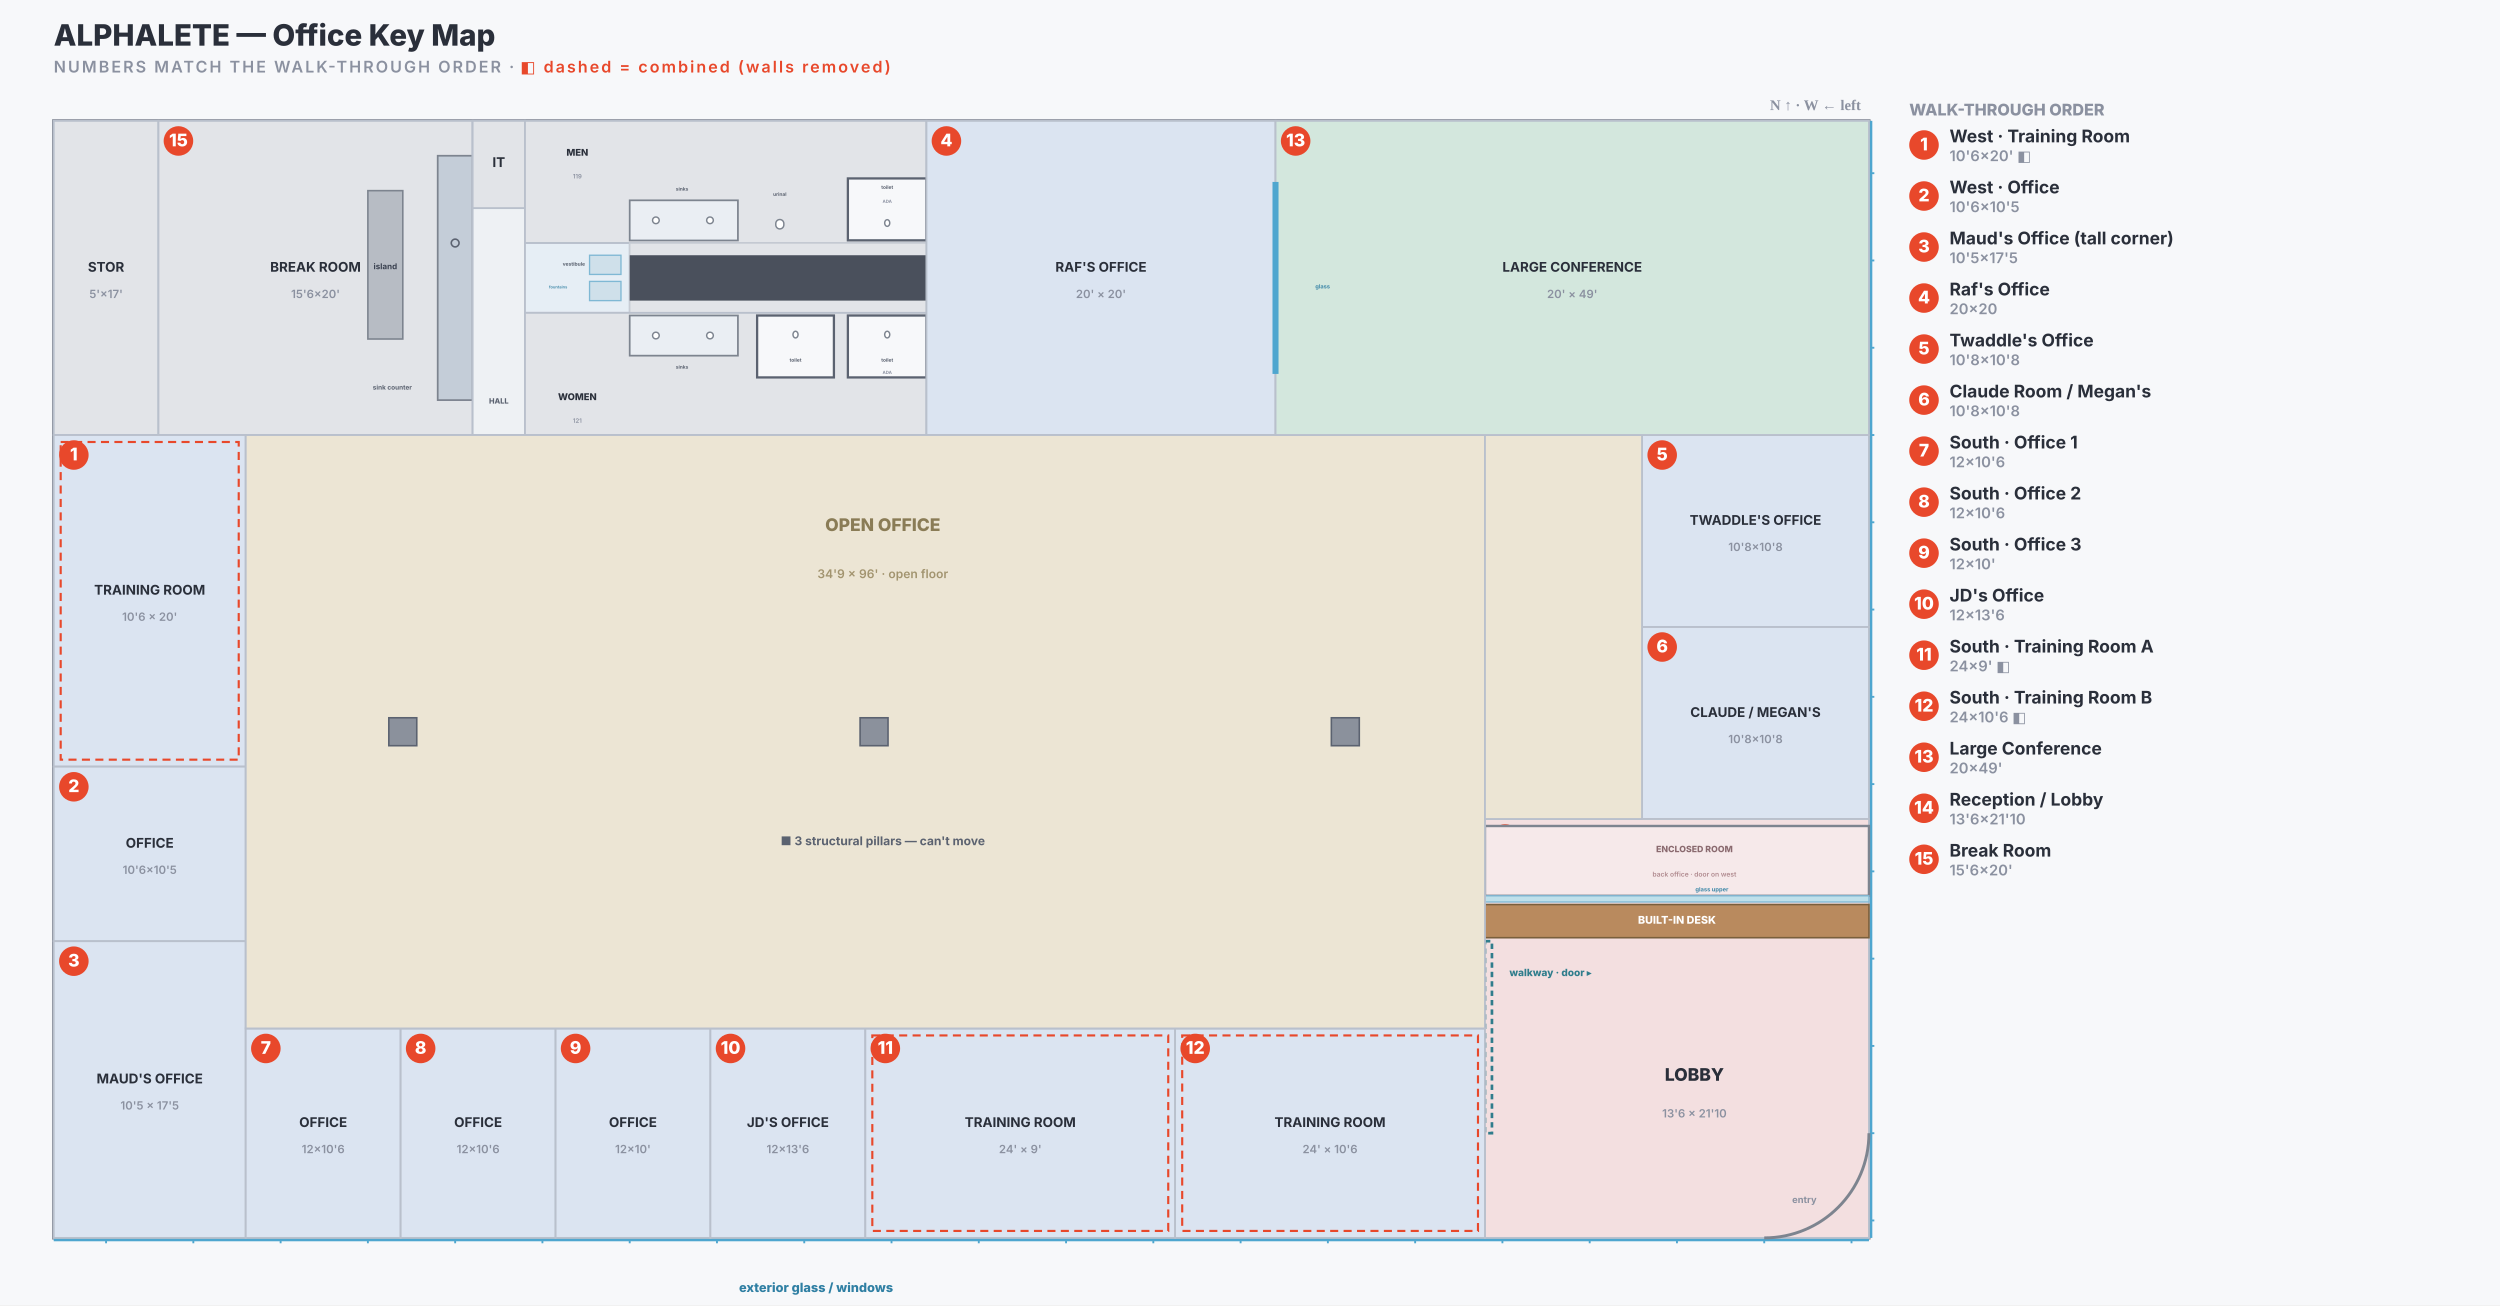
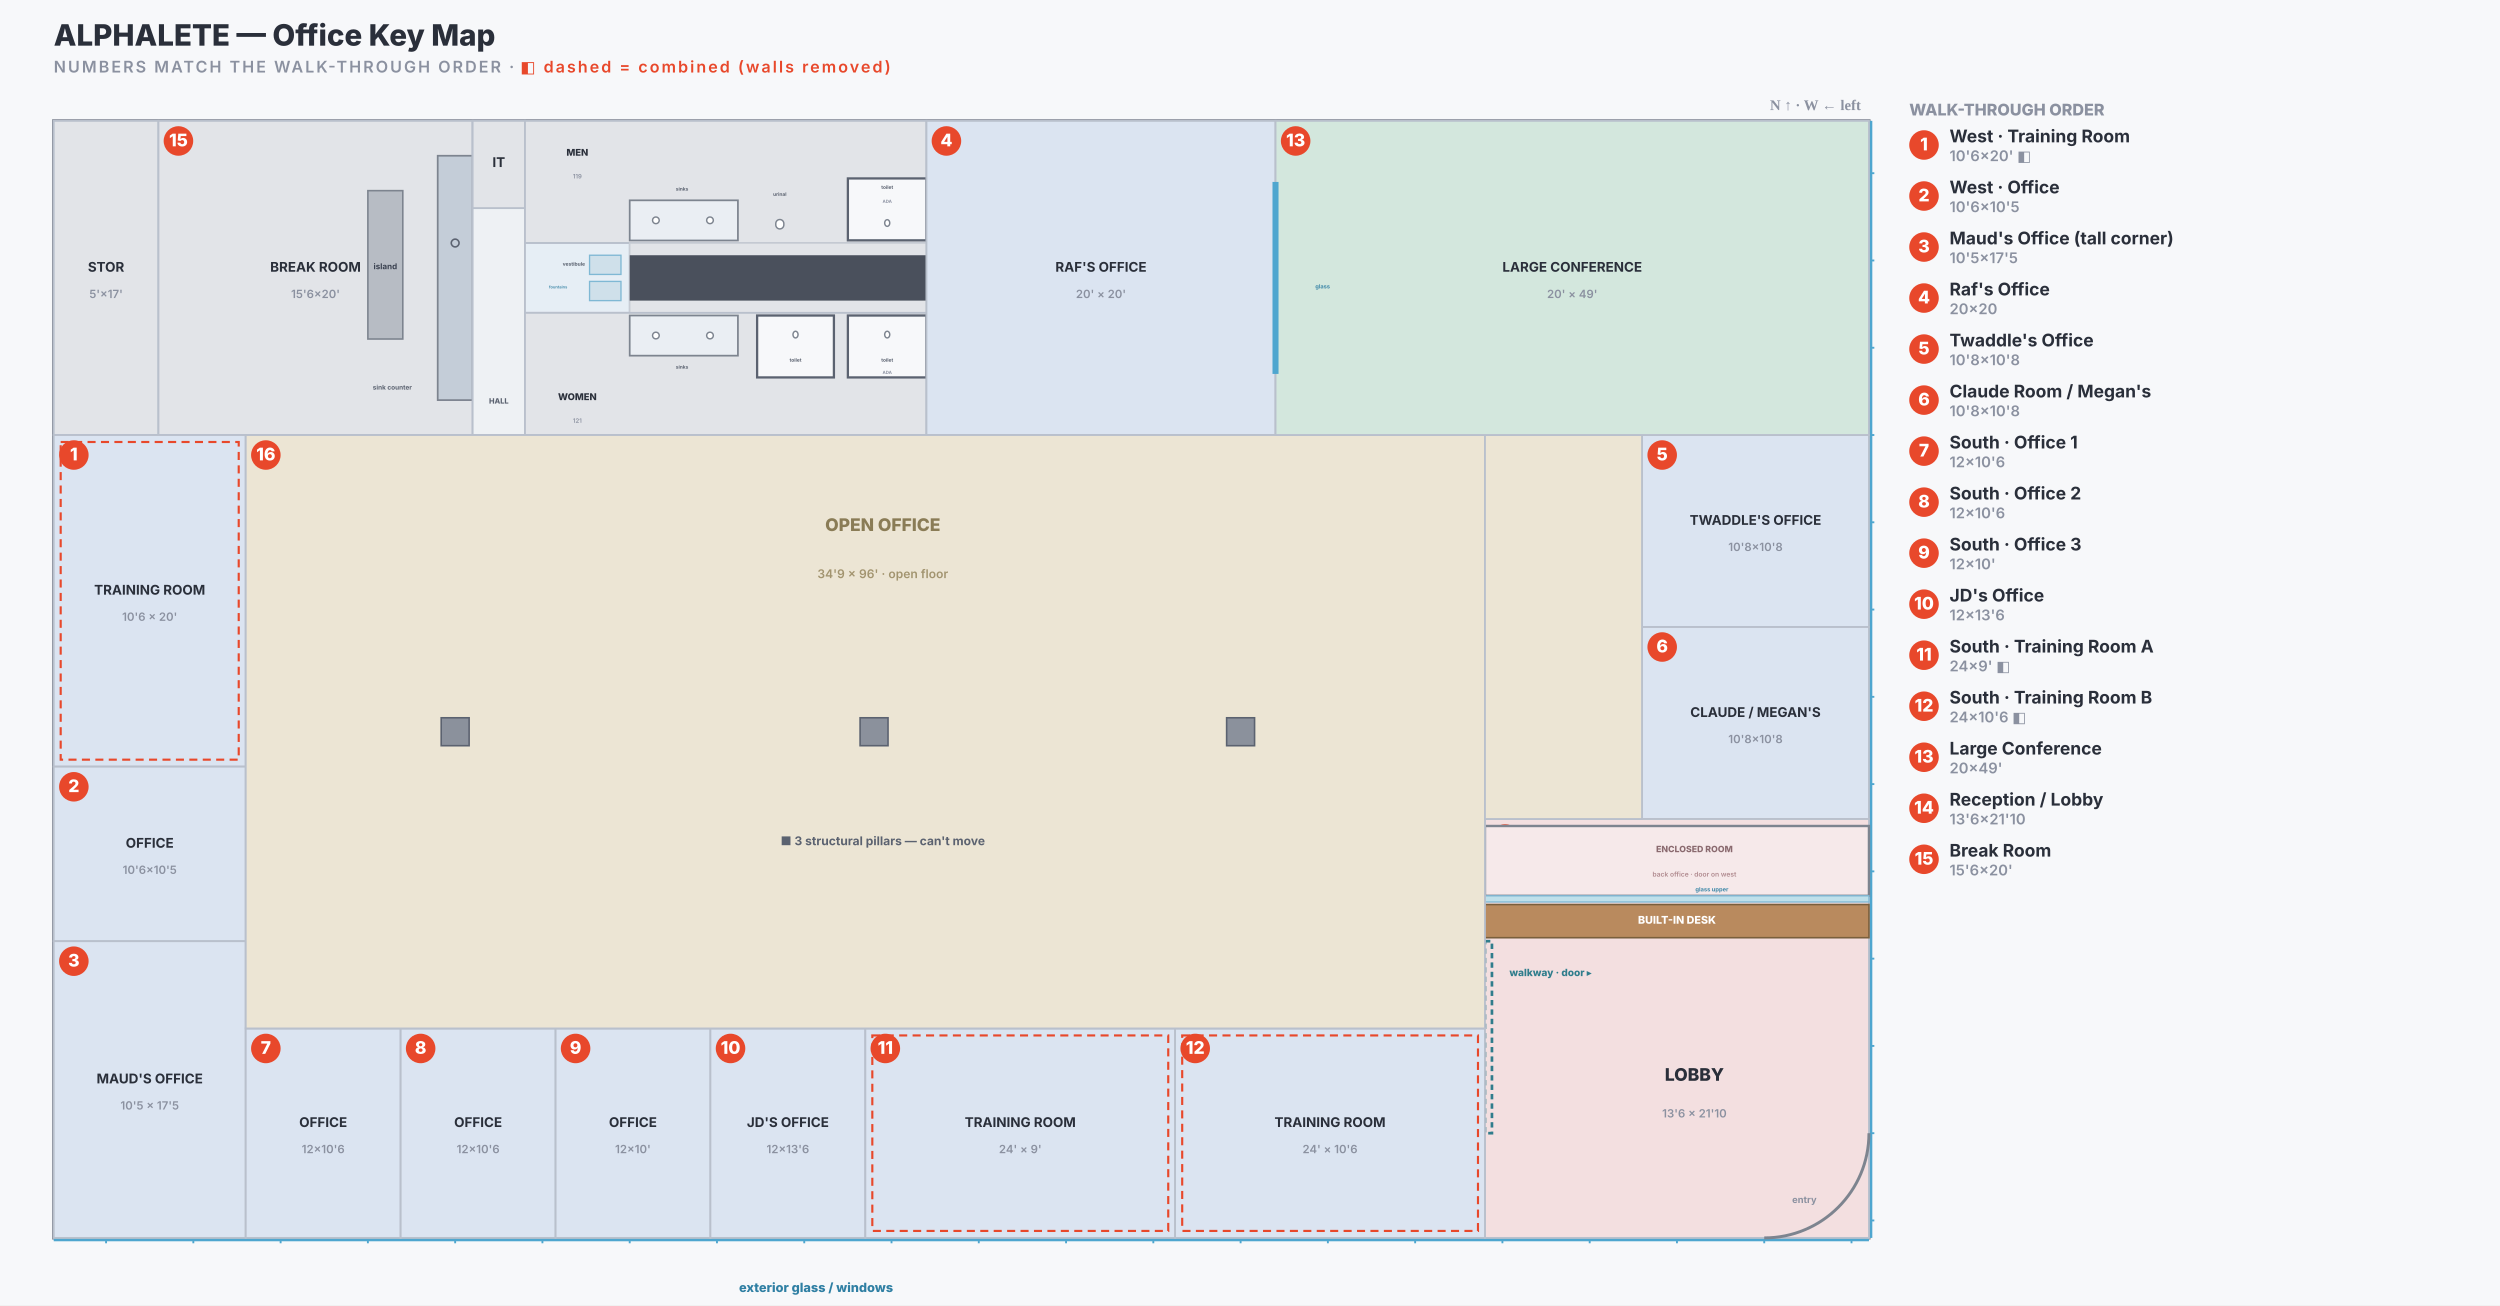
<svg xmlns="http://www.w3.org/2000/svg" viewBox="0 0 1862 972" preserveAspectRatio="xMidYMid meet" style="width:100%;height:100%">
  <rect x="0" y="0" width="1862" height="972" fill="#f7f8fa" />
  <rect x="40.0" y="90.0" width="1352.0" height="832.0" fill="#ffffff" stroke="#7d848f" stroke-width="2.4" rx="0" />
  <line x1="40.0" y1="922.0" x2="1392.0" y2="922.0" stroke="#4ea6cf" stroke-width="5" />
  <line x1="1392.0" y1="90.0" x2="1392.0" y2="922.0" stroke="#4ea6cf" stroke-width="5" />
  <line x1="79.0" y1="918.0" x2="79.0" y2="926.0" stroke="#4ea6cf" stroke-width="1.4" />
  <line x1="144.0" y1="918.0" x2="144.0" y2="926.0" stroke="#4ea6cf" stroke-width="1.4" />
  <line x1="209.0" y1="918.0" x2="209.0" y2="926.0" stroke="#4ea6cf" stroke-width="1.4" />
  <line x1="274.0" y1="918.0" x2="274.0" y2="926.0" stroke="#4ea6cf" stroke-width="1.4" />
  <line x1="339.0" y1="918.0" x2="339.0" y2="926.0" stroke="#4ea6cf" stroke-width="1.4" />
  <line x1="404.0" y1="918.0" x2="404.0" y2="926.0" stroke="#4ea6cf" stroke-width="1.4" />
  <line x1="469.0" y1="918.0" x2="469.0" y2="926.0" stroke="#4ea6cf" stroke-width="1.4" />
  <line x1="534.0" y1="918.0" x2="534.0" y2="926.0" stroke="#4ea6cf" stroke-width="1.4" />
  <line x1="599.0" y1="918.0" x2="599.0" y2="926.0" stroke="#4ea6cf" stroke-width="1.4" />
  <line x1="664.0" y1="918.0" x2="664.0" y2="926.0" stroke="#4ea6cf" stroke-width="1.4" />
  <line x1="729.0" y1="918.0" x2="729.0" y2="926.0" stroke="#4ea6cf" stroke-width="1.4" />
  <line x1="794.0" y1="918.0" x2="794.0" y2="926.0" stroke="#4ea6cf" stroke-width="1.4" />
  <line x1="859.0" y1="918.0" x2="859.0" y2="926.0" stroke="#4ea6cf" stroke-width="1.4" />
  <line x1="924.0" y1="918.0" x2="924.0" y2="926.0" stroke="#4ea6cf" stroke-width="1.4" />
  <line x1="989.0" y1="918.0" x2="989.0" y2="926.0" stroke="#4ea6cf" stroke-width="1.4" />
  <line x1="1054.0" y1="918.0" x2="1054.0" y2="926.0" stroke="#4ea6cf" stroke-width="1.4" />
  <line x1="1119.0" y1="918.0" x2="1119.0" y2="926.0" stroke="#4ea6cf" stroke-width="1.4" />
  <line x1="1184.0" y1="918.0" x2="1184.0" y2="926.0" stroke="#4ea6cf" stroke-width="1.4" />
  <line x1="1249.0" y1="918.0" x2="1249.0" y2="926.0" stroke="#4ea6cf" stroke-width="1.4" />
  <line x1="1314.0" y1="918.0" x2="1314.0" y2="926.0" stroke="#4ea6cf" stroke-width="1.4" />
  <line x1="1379.0" y1="918.0" x2="1379.0" y2="926.0" stroke="#4ea6cf" stroke-width="1.4" />
  <line x1="1388.0" y1="129.0" x2="1396.0" y2="129.0" stroke="#4ea6cf" stroke-width="1.4" />
  <line x1="1388.0" y1="194.0" x2="1396.0" y2="194.0" stroke="#4ea6cf" stroke-width="1.4" />
  <line x1="1388.0" y1="259.0" x2="1396.0" y2="259.0" stroke="#4ea6cf" stroke-width="1.4" />
  <line x1="1388.0" y1="324.0" x2="1396.0" y2="324.0" stroke="#4ea6cf" stroke-width="1.4" />
  <line x1="1388.0" y1="389.0" x2="1396.0" y2="389.0" stroke="#4ea6cf" stroke-width="1.4" />
  <line x1="1388.0" y1="454.0" x2="1396.0" y2="454.0" stroke="#4ea6cf" stroke-width="1.4" />
  <line x1="1388.0" y1="519.0" x2="1396.0" y2="519.0" stroke="#4ea6cf" stroke-width="1.4" />
  <line x1="1388.0" y1="584.0" x2="1396.0" y2="584.0" stroke="#4ea6cf" stroke-width="1.4" />
  <line x1="1388.0" y1="649.0" x2="1396.0" y2="649.0" stroke="#4ea6cf" stroke-width="1.4" />
  <line x1="1388.0" y1="714.0" x2="1396.0" y2="714.0" stroke="#4ea6cf" stroke-width="1.4" />
  <line x1="1388.0" y1="779.0" x2="1396.0" y2="779.0" stroke="#4ea6cf" stroke-width="1.4" />
  <line x1="1388.0" y1="844.0" x2="1396.0" y2="844.0" stroke="#4ea6cf" stroke-width="1.4" />
  <line x1="1388.0" y1="909.0" x2="1396.0" y2="909.0" stroke="#4ea6cf" stroke-width="1.4" />
  <text x="607.8" y="962.3" font-family="Inter,Segoe UI,Arial,sans-serif" font-size="9.5" font-weight="800" fill="#2f7fa3" text-anchor="middle">exterior glass / windows</text>
  <rect x="40.0" y="90.0" width="78.0" height="234.0" fill="#e2e4e8" stroke="#b9c0cc" stroke-width="1.4" rx="0" />
  <text x="79.0" y="202.4" font-family="Inter,Segoe UI,Arial,sans-serif" font-size="10" font-weight="700" fill="#2a2f3a" text-anchor="middle">STOR</text>
  <text x="79.0" y="222.0" font-family="Inter,Segoe UI,Arial,sans-serif" font-size="8.5" font-weight="600" fill="#8b91a0" text-anchor="middle">5'×17'</text>
  <rect x="118.0" y="90.0" width="234.0" height="234.0" fill="#e2e4e8" stroke="#b9c0cc" stroke-width="1.4" rx="0" />
  <text x="235.0" y="202.4" font-family="Inter,Segoe UI,Arial,sans-serif" font-size="10" font-weight="700" fill="#2a2f3a" text-anchor="middle">BREAK ROOM</text>
  <text x="235.0" y="222.0" font-family="Inter,Segoe UI,Arial,sans-serif" font-size="8.5" font-weight="600" fill="#8b91a0" text-anchor="middle">15'6×20'</text>
  <circle cx="132.9" cy="105.0" r="11" fill="#e8482b" />
  <text x="132.9" y="109.0" font-family="Inter,Segoe UI,Arial,sans-serif" font-size="13" font-weight="800" fill="#fff" text-anchor="middle">15</text>
  <rect x="274.0" y="142.0" width="26.0" height="110.5" fill="#b7bcc4" stroke="#7d848f" stroke-width="1.2" rx="0" />
  <text x="287.0" y="200.5" font-family="Inter,Segoe UI,Arial,sans-serif" font-size="6" font-weight="700" fill="#3a4150" text-anchor="middle">island</text>
  <rect x="326.0" y="116.0" width="26.0" height="182.0" fill="#c4cdd8" stroke="#7d848f" stroke-width="1.3" rx="0" />
  <circle cx="339.0" cy="181.0" r="2.9" fill="none" stroke="#5b6270" stroke-width="1.2" />
  <text x="292.2" y="290.2" font-family="Inter,Segoe UI,Arial,sans-serif" font-size="4.8" font-weight="700" fill="#5b6270" text-anchor="middle">sink counter</text>
  <rect x="352.0" y="90.0" width="39.0" height="234.0" fill="#eef1f4" stroke="#b9c0cc" stroke-width="1.4" rx="0" />
  <text x="371.5" y="300.6" font-family="Inter,Segoe UI,Arial,sans-serif" font-size="5.5" font-weight="800" fill="#5b6270" text-anchor="middle">HALL</text>
  <rect x="352.0" y="90.0" width="39.0" height="65.0" fill="#e2e4e8" stroke="#b9c0cc" stroke-width="1.4" rx="0" />
  <text x="371.5" y="124.4" font-family="Inter,Segoe UI,Arial,sans-serif" font-size="10" font-weight="700" fill="#2a2f3a" text-anchor="middle">IT</text>
  <rect x="391.0" y="90.0" width="299.0" height="91.0" fill="#e2e4e8" stroke="#b9c0cc" stroke-width="1.4" rx="0" />
  <text x="430.0" y="116.0" font-family="Inter,Segoe UI,Arial,sans-serif" font-size="7" font-weight="800" fill="#2a2f3a" text-anchor="middle">MEN</text>
  <text x="430.0" y="132.9" font-family="Inter,Segoe UI,Arial,sans-serif" font-size="4.5" font-weight="600" fill="#8b91a0" text-anchor="middle">119</text>
  <rect x="469.0" y="149.2" width="80.6" height="29.9" fill="#eaeef3" stroke="#7d848f" stroke-width="1.3" rx="0" />
  <circle cx="488.5" cy="164.1" r="2.5" fill="#ffffff" stroke="#7d848f" stroke-width="1.1" />
  <circle cx="528.8" cy="164.1" r="2.5" fill="#ffffff" stroke="#7d848f" stroke-width="1.1" />
  <text x="508.0" y="142.0" font-family="Inter,Segoe UI,Arial,sans-serif" font-size="3.6" font-weight="700" fill="#5b6270" text-anchor="middle">sinks</text>
  <rect x="577.8" y="163.5" width="6" height="7" rx="3" fill="#ffffff" stroke="#7d848f" stroke-width="1.1" />
  <text x="580.8" y="145.9" font-family="Inter,Segoe UI,Arial,sans-serif" font-size="3.6" font-weight="700" fill="#5b6270" text-anchor="middle">urinal</text>
  <rect x="631.5" y="132.9" width="58.5" height="46.1" fill="#f7f8fa" stroke="#5b6270" stroke-width="1.7" rx="0" />
  <ellipse cx="660.8" cy="166.1" rx="1.9" ry="2.5" fill="#ffffff" stroke="#7d848f" stroke-width="1.1" />
  <text x="660.8" y="140.7" font-family="Inter,Segoe UI,Arial,sans-serif" font-size="3.6" font-weight="700" fill="#5b6270" text-anchor="middle">toilet</text>
  <text x="660.8" y="151.1" font-family="Inter,Segoe UI,Arial,sans-serif" font-size="3.2" font-weight="700" fill="#8a90a0" text-anchor="middle">ADA</text>
  <rect x="391.0" y="181.0" width="78.0" height="52.0" fill="#e6eef5" stroke="#b9c0cc" stroke-width="1.4" rx="0" />
  <text x="427.4" y="197.9" font-family="Inter,Segoe UI,Arial,sans-serif" font-size="3.7" font-weight="700" fill="#5b6270" text-anchor="middle">vestibule</text>
  <rect x="439.1" y="190.1" width="23.4" height="14.3" fill="#cfe0ea" stroke="#7fb8d4" stroke-width="1" rx="0" />
  <rect x="439.1" y="209.6" width="23.4" height="14.3" fill="#cfe0ea" stroke="#7fb8d4" stroke-width="1" rx="0" />
  <text x="415.7" y="214.8" font-family="Inter,Segoe UI,Arial,sans-serif" font-size="3" font-weight="600" fill="#3f88a8" text-anchor="middle">fountains</text>
  <rect x="469.0" y="181.0" width="221.0" height="52.0" fill="#e2e4e8" stroke="#c7ccd4" stroke-width="1.1" rx="0" />
  <rect x="469.0" y="190.1" width="221.0" height="33.8" fill="#4a505c" stroke="none" stroke-width="0" rx="0" />
  <rect x="391.0" y="233.0" width="299.0" height="91.0" fill="#e2e4e8" stroke="#b9c0cc" stroke-width="1.4" rx="0" />
  <text x="430.0" y="298.0" font-family="Inter,Segoe UI,Arial,sans-serif" font-size="7" font-weight="800" fill="#2a2f3a" text-anchor="middle">WOMEN</text>
  <text x="430.0" y="314.9" font-family="Inter,Segoe UI,Arial,sans-serif" font-size="4.5" font-weight="600" fill="#8b91a0" text-anchor="middle">121</text>
  <rect x="469.0" y="235.0" width="80.6" height="29.9" fill="#eaeef3" stroke="#7d848f" stroke-width="1.3" rx="0" />
  <circle cx="488.5" cy="249.9" r="2.5" fill="#ffffff" stroke="#7d848f" stroke-width="1.1" />
  <circle cx="528.8" cy="249.9" r="2.5" fill="#ffffff" stroke="#7d848f" stroke-width="1.1" />
  <text x="508.0" y="274.6" font-family="Inter,Segoe UI,Arial,sans-serif" font-size="3.6" font-weight="700" fill="#5b6270" text-anchor="middle">sinks</text>
  <rect x="563.9" y="235.0" width="57.2" height="46.1" fill="#f7f8fa" stroke="#5b6270" stroke-width="1.7" rx="0" />
  <ellipse cx="592.5" cy="249.2" rx="1.9" ry="2.5" fill="#ffffff" stroke="#7d848f" stroke-width="1.1" />
  <text x="592.5" y="269.4" font-family="Inter,Segoe UI,Arial,sans-serif" font-size="3.6" font-weight="700" fill="#5b6270" text-anchor="middle">toilet</text>
  <rect x="631.5" y="235.0" width="58.5" height="46.1" fill="#f7f8fa" stroke="#5b6270" stroke-width="1.7" rx="0" />
  <ellipse cx="660.8" cy="249.2" rx="1.9" ry="2.5" fill="#ffffff" stroke="#7d848f" stroke-width="1.1" />
  <text x="660.8" y="269.4" font-family="Inter,Segoe UI,Arial,sans-serif" font-size="3.6" font-weight="700" fill="#5b6270" text-anchor="middle">toilet</text>
  <text x="660.8" y="278.5" font-family="Inter,Segoe UI,Arial,sans-serif" font-size="3.2" font-weight="700" fill="#8a90a0" text-anchor="middle">ADA</text>
  <rect x="690.0" y="90.0" width="260.0" height="234.0" fill="#dbe4f1" stroke="#b9c0cc" stroke-width="1.4" rx="0" />
  <text x="820.0" y="202.4" font-family="Inter,Segoe UI,Arial,sans-serif" font-size="10" font-weight="700" fill="#2a2f3a" text-anchor="middle">RAF'S OFFICE</text>
  <text x="820.0" y="222.0" font-family="Inter,Segoe UI,Arial,sans-serif" font-size="8.5" font-weight="600" fill="#8b91a0" text-anchor="middle">20' × 20'</text>
  <circle cx="704.9" cy="105.0" r="11" fill="#e8482b" />
  <text x="704.9" y="109.0" font-family="Inter,Segoe UI,Arial,sans-serif" font-size="13" font-weight="800" fill="#fff" text-anchor="middle">4</text>
  <rect x="40.0" y="324.0" width="143.0" height="247.0" fill="#dbe4f1" stroke="#b9c0cc" stroke-width="1.4" rx="0" />
  <rect x="45.2" y="329.2" width="132.6" height="236.6" fill="none" stroke="#e8482b" stroke-width="1.6" stroke-dasharray="6 4" rx="0" />
  <text x="111.5" y="442.9" font-family="Inter,Segoe UI,Arial,sans-serif" font-size="10" font-weight="700" fill="#2a2f3a" text-anchor="middle">TRAINING ROOM</text>
  <text x="111.5" y="462.4" font-family="Inter,Segoe UI,Arial,sans-serif" font-size="8.5" font-weight="600" fill="#8b91a0" text-anchor="middle">10'6 × 20'</text>
  <circle cx="55.0" cy="338.9" r="11" fill="#e8482b" />
  <text x="55.0" y="342.9" font-family="Inter,Segoe UI,Arial,sans-serif" font-size="13" font-weight="800" fill="#fff" text-anchor="middle">1</text>
  <rect x="40.0" y="571.0" width="143.0" height="130.0" fill="#dbe4f1" stroke="#b9c0cc" stroke-width="1.4" rx="0" />
  <text x="111.5" y="631.4" font-family="Inter,Segoe UI,Arial,sans-serif" font-size="10" font-weight="700" fill="#2a2f3a" text-anchor="middle">OFFICE</text>
  <text x="111.5" y="650.9" font-family="Inter,Segoe UI,Arial,sans-serif" font-size="8.5" font-weight="600" fill="#8b91a0" text-anchor="middle">10'6×10'5</text>
  <circle cx="55.0" cy="586.0" r="11" fill="#e8482b" />
  <text x="55.0" y="590.0" font-family="Inter,Segoe UI,Arial,sans-serif" font-size="13" font-weight="800" fill="#fff" text-anchor="middle">2</text>
  <rect x="40.0" y="701.0" width="143.0" height="221.0" fill="#dbe4f1" stroke="#b9c0cc" stroke-width="1.4" rx="0" />
  <text x="111.5" y="806.9" font-family="Inter,Segoe UI,Arial,sans-serif" font-size="10" font-weight="700" fill="#2a2f3a" text-anchor="middle">MAUD'S OFFICE</text>
  <text x="111.5" y="826.4" font-family="Inter,Segoe UI,Arial,sans-serif" font-size="8.5" font-weight="600" fill="#8b91a0" text-anchor="middle">10'5 × 17'5</text>
  <circle cx="55.0" cy="715.9" r="11" fill="#e8482b" />
  <text x="55.0" y="719.9" font-family="Inter,Segoe UI,Arial,sans-serif" font-size="13" font-weight="800" fill="#fff" text-anchor="middle">3</text>
  <rect x="1223.0" y="324.0" width="169.0" height="143.0" fill="#dbe4f1" stroke="#b9c0cc" stroke-width="1.4" rx="0" />
  <text x="1307.5" y="390.9" font-family="Inter,Segoe UI,Arial,sans-serif" font-size="10" font-weight="700" fill="#2a2f3a" text-anchor="middle">TWADDLE'S OFFICE</text>
  <text x="1307.5" y="410.4" font-family="Inter,Segoe UI,Arial,sans-serif" font-size="8.5" font-weight="600" fill="#8b91a0" text-anchor="middle">10'8×10'8</text>
  <circle cx="1238.0" cy="338.9" r="11" fill="#e8482b" />
  <text x="1238.0" y="342.9" font-family="Inter,Segoe UI,Arial,sans-serif" font-size="13" font-weight="800" fill="#fff" text-anchor="middle">5</text>
  <rect x="1223.0" y="467.0" width="169.0" height="143.0" fill="#dbe4f1" stroke="#b9c0cc" stroke-width="1.4" rx="0" />
  <text x="1307.5" y="534.0" font-family="Inter,Segoe UI,Arial,sans-serif" font-size="10" font-weight="700" fill="#2a2f3a" text-anchor="middle">CLAUDE / MEGAN'S</text>
  <text x="1307.5" y="553.5" font-family="Inter,Segoe UI,Arial,sans-serif" font-size="8.5" font-weight="600" fill="#8b91a0" text-anchor="middle">10'8×10'8</text>
  <circle cx="1238.0" cy="481.9" r="11" fill="#e8482b" />
  <text x="1238.0" y="485.9" font-family="Inter,Segoe UI,Arial,sans-serif" font-size="13" font-weight="800" fill="#fff" text-anchor="middle">6</text>
  <rect x="1106.0" y="610.0" width="286.0" height="312.0" fill="#f3dfe0" stroke="#b9c0cc" stroke-width="1.4" rx="0" />
  <circle cx="1121.0" cy="624.9" r="11" fill="#e8482b" />
  <text x="1121.0" y="628.9" font-family="Inter,Segoe UI,Arial,sans-serif" font-size="13" font-weight="800" fill="#fff" text-anchor="middle">14</text>
  <rect x="1106.0" y="615.2" width="286.0" height="52.0" fill="#f6e9ea" stroke="#7d848f" stroke-width="1.8" rx="0" />
  <text x="1262.0" y="634.7" font-family="Inter,Segoe UI,Arial,sans-serif" font-size="6.5" font-weight="800" fill="#8a6a6f" text-anchor="middle">ENCLOSED ROOM</text>
  <text x="1262.0" y="652.9" font-family="Inter,Segoe UI,Arial,sans-serif" font-size="5.0" font-weight="600" fill="#b08a8f" text-anchor="middle">back office · door on west</text>
  <rect x="1106.0" y="667.2" width="286.0" height="4.6" fill="#bfe0ea" stroke="#7fb8d4" stroke-width="1.0" rx="0" />
  <text x="1275.0" y="663.9" font-family="Inter,Segoe UI,Arial,sans-serif" font-size="4.3" font-weight="700" fill="#3f88a8" text-anchor="middle">glass upper</text>
  <rect x="1106.0" y="673.7" width="286.0" height="24.7" fill="#b98a5e" stroke="#7a5f3c" stroke-width="1.2" rx="0" />
  <text x="1249.0" y="688.0" font-family="Inter,Segoe UI,Arial,sans-serif" font-size="8" font-weight="800" fill="#fff" text-anchor="middle">BUILT-IN DESK</text>
  <text x="1262.0" y="805.0" font-family="Inter,Segoe UI,Arial,sans-serif" font-size="13" font-weight="800" fill="#2a2f3a" text-anchor="middle">LOBBY</text>
  <text x="1262.0" y="832.3" font-family="Inter,Segoe UI,Arial,sans-serif" font-size="8.5" font-weight="600" fill="#8b91a0" text-anchor="middle">13'6 × 21'10</text>
  <text x="1124.2" y="727.0" font-family="Inter,Segoe UI,Arial,sans-serif" font-size="7.5" font-weight="800" fill="#2f7d8c" text-anchor="start">walkway · door ▸</text>
  <rect x="1106.0" y="701.0" width="5.2" height="143.0" fill="#f3dfe0" stroke="#2f7d8c" stroke-width="2.0" stroke-dasharray="4 3" rx="0" />
  <path d="M 1314.0 922.0 A 78.0 78.0 0 0 0 1392.0 844.0" fill="none" stroke="#7d848f" stroke-width="2.2" />
  <text x="1343.9" y="896.0" font-family="Inter,Segoe UI,Arial,sans-serif" font-size="7" font-weight="700" fill="#8b91a0" text-anchor="middle">entry</text>
  <rect x="183.0" y="766.0" width="115.4" height="156.0" fill="#dbe4f1" stroke="#b9c0cc" stroke-width="1.4" rx="0" />
  <text x="240.7" y="839.4" font-family="Inter,Segoe UI,Arial,sans-serif" font-size="10" font-weight="700" fill="#2a2f3a" text-anchor="middle">OFFICE</text>
  <text x="240.7" y="858.9" font-family="Inter,Segoe UI,Arial,sans-serif" font-size="8.5" font-weight="600" fill="#8b91a0" text-anchor="middle">12×10'6</text>
  <circle cx="198.0" cy="780.9" r="11" fill="#e8482b" />
  <text x="198.0" y="784.9" font-family="Inter,Segoe UI,Arial,sans-serif" font-size="13" font-weight="800" fill="#fff" text-anchor="middle">7</text>
  <rect x="298.4" y="766.0" width="115.4" height="156.0" fill="#dbe4f1" stroke="#b9c0cc" stroke-width="1.4" rx="0" />
  <text x="356.1" y="839.4" font-family="Inter,Segoe UI,Arial,sans-serif" font-size="10" font-weight="700" fill="#2a2f3a" text-anchor="middle">OFFICE</text>
  <text x="356.1" y="858.9" font-family="Inter,Segoe UI,Arial,sans-serif" font-size="8.5" font-weight="600" fill="#8b91a0" text-anchor="middle">12×10'6</text>
  <circle cx="313.3" cy="780.9" r="11" fill="#e8482b" />
  <text x="313.3" y="784.9" font-family="Inter,Segoe UI,Arial,sans-serif" font-size="13" font-weight="800" fill="#fff" text-anchor="middle">8</text>
  <rect x="413.8" y="766.0" width="115.4" height="156.0" fill="#dbe4f1" stroke="#b9c0cc" stroke-width="1.4" rx="0" />
  <text x="471.4" y="839.4" font-family="Inter,Segoe UI,Arial,sans-serif" font-size="10" font-weight="700" fill="#2a2f3a" text-anchor="middle">OFFICE</text>
  <text x="471.4" y="858.9" font-family="Inter,Segoe UI,Arial,sans-serif" font-size="8.5" font-weight="600" fill="#8b91a0" text-anchor="middle">12×10'</text>
  <circle cx="428.7" cy="780.9" r="11" fill="#e8482b" />
  <text x="428.7" y="784.9" font-family="Inter,Segoe UI,Arial,sans-serif" font-size="13" font-weight="800" fill="#fff" text-anchor="middle">9</text>
  <rect x="529.1" y="766.0" width="115.4" height="156.0" fill="#dbe4f1" stroke="#b9c0cc" stroke-width="1.4" rx="0" />
  <text x="586.8" y="839.4" font-family="Inter,Segoe UI,Arial,sans-serif" font-size="10" font-weight="700" fill="#2a2f3a" text-anchor="middle">JD'S OFFICE</text>
  <text x="586.8" y="858.9" font-family="Inter,Segoe UI,Arial,sans-serif" font-size="8.5" font-weight="600" fill="#8b91a0" text-anchor="middle">12×13'6</text>
  <circle cx="544.1" cy="780.9" r="11" fill="#e8482b" />
  <text x="544.1" y="784.9" font-family="Inter,Segoe UI,Arial,sans-serif" font-size="13" font-weight="800" fill="#fff" text-anchor="middle">10</text>
  <rect x="644.5" y="766.0" width="230.8" height="156.0" fill="#dbe4f1" stroke="#b9c0cc" stroke-width="1.4" rx="0" />
  <rect x="649.7" y="771.2" width="220.4" height="145.6" fill="none" stroke="#e8482b" stroke-width="1.6" stroke-dasharray="6 4" rx="0" />
  <text x="759.9" y="839.4" font-family="Inter,Segoe UI,Arial,sans-serif" font-size="10" font-weight="700" fill="#2a2f3a" text-anchor="middle">TRAINING ROOM</text>
  <text x="759.9" y="858.9" font-family="Inter,Segoe UI,Arial,sans-serif" font-size="8.5" font-weight="600" fill="#8b91a0" text-anchor="middle">24' × 9'</text>
  <circle cx="659.4" cy="780.9" r="11" fill="#e8482b" />
  <text x="659.4" y="784.9" font-family="Inter,Segoe UI,Arial,sans-serif" font-size="13" font-weight="800" fill="#fff" text-anchor="middle">11</text>
  <rect x="875.2" y="766.0" width="230.8" height="156.0" fill="#dbe4f1" stroke="#b9c0cc" stroke-width="1.4" rx="0" />
  <rect x="880.5" y="771.2" width="220.3" height="145.6" fill="none" stroke="#e8482b" stroke-width="1.6" stroke-dasharray="6 4" rx="0" />
  <text x="990.6" y="839.4" font-family="Inter,Segoe UI,Arial,sans-serif" font-size="10" font-weight="700" fill="#2a2f3a" text-anchor="middle">TRAINING ROOM</text>
  <text x="990.6" y="858.9" font-family="Inter,Segoe UI,Arial,sans-serif" font-size="8.5" font-weight="600" fill="#8b91a0" text-anchor="middle">24' × 10'6</text>
  <circle cx="890.2" cy="780.9" r="11" fill="#e8482b" />
  <text x="890.2" y="784.9" font-family="Inter,Segoe UI,Arial,sans-serif" font-size="13" font-weight="800" fill="#fff" text-anchor="middle">12</text>
  <rect x="183.0" y="324.0" width="923.0" height="442.0" fill="#ece5d4" stroke="#b9c0cc" stroke-width="1.4" rx="0" />
+   <circle cx="198.0" cy="338.9" r="11" fill="#e8482b" />
+   <text x="198.0" y="342.9" font-family="Inter,Segoe UI,Arial,sans-serif" font-size="13" font-weight="800" fill="#fff" text-anchor="middle">16</text>
  <text x="657.5" y="395.5" font-family="Inter,Segoe UI,Arial,sans-serif" font-size="13" font-weight="800" fill="#8a7c56" text-anchor="middle">OPEN OFFICE</text>
  <text x="657.5" y="430.6" font-family="Inter,Segoe UI,Arial,sans-serif" font-size="9" font-weight="600" fill="#a2946f" text-anchor="middle">34'9 × 96'  ·  open floor</text>
-   <rect x="289.6" y="534.6" width="20.8" height="20.8" fill="#8b919c" stroke="#5b6270" stroke-width="1.2" rx="0" />
+   <rect x="328.6" y="534.6" width="20.8" height="20.8" fill="#8b919c" stroke="#5b6270" stroke-width="1.2" rx="0" />
  <rect x="640.6" y="534.6" width="20.8" height="20.8" fill="#8b919c" stroke="#5b6270" stroke-width="1.2" rx="0" />
-   <rect x="991.6" y="534.6" width="20.8" height="20.8" fill="#8b919c" stroke="#5b6270" stroke-width="1.2" rx="0" />
+   <rect x="913.6" y="534.6" width="20.8" height="20.8" fill="#8b919c" stroke="#5b6270" stroke-width="1.2" rx="0" />
  <text x="657.5" y="629.5" font-family="Inter,Segoe UI,Arial,sans-serif" font-size="9" font-weight="700" fill="#5b6270" text-anchor="middle">■ 3 structural pillars — can't move</text>
  <rect x="1106.0" y="324.0" width="117.0" height="286.0" fill="#ece5d4" stroke="#b9c0cc" stroke-width="1.4" rx="0" />
  <rect x="950.0" y="90.0" width="442.0" height="234.0" fill="#d3e7dd" stroke="#b9c0cc" stroke-width="1.4" rx="0" />
  <text x="1171.0" y="202.4" font-family="Inter,Segoe UI,Arial,sans-serif" font-size="10" font-weight="700" fill="#2a2f3a" text-anchor="middle">LARGE CONFERENCE</text>
  <text x="1171.0" y="222.0" font-family="Inter,Segoe UI,Arial,sans-serif" font-size="8.5" font-weight="600" fill="#8b91a0" text-anchor="middle">20' × 49'</text>
  <circle cx="965.0" cy="105.0" r="11" fill="#e8482b" />
  <text x="965.0" y="109.0" font-family="Inter,Segoe UI,Arial,sans-serif" font-size="13" font-weight="800" fill="#fff" text-anchor="middle">13</text>
  <line x1="950.0" y1="135.5" x2="950.0" y2="278.5" stroke="#4ea6cf" stroke-width="4.5" />
  <text x="985.1" y="214.8" font-family="Inter,Segoe UI,Arial,sans-serif" font-size="4.2" font-weight="700" fill="#3f88a8" text-anchor="middle">glass</text>
  <text x="40" y="34" font-family="Inter,Segoe UI,Arial,sans-serif" font-size="22" font-weight="800" fill="#2a2f3a">ALPHALETE — Office Key Map</text>
  <text x="40" y="54" font-family="Inter,Segoe UI,Arial,sans-serif" font-size="12" font-weight="600" fill="#8b91a0" letter-spacing="1.5">NUMBERS MATCH THE WALK-THROUGH ORDER · <tspan fill="#e8482b">◧ dashed = combined (walls removed)</tspan>
  </text>
  <text x="1386.0" y="82" font-size="11" font-weight="700" fill="#8b91a0" text-anchor="end">N ↑ · W ← left</text>
  <text x="1422.0" y="86" font-family="Inter,Segoe UI,Arial,sans-serif" font-size="12" font-weight="800" fill="#8b91a0" text-anchor="start">WALK-THROUGH ORDER</text>
  <circle cx="1433.0" cy="108" r="11" fill="#e8482b" />
  <text x="1433.0" y="112" font-size="13" font-weight="800" fill="#fff" text-anchor="middle" font-family="Inter,Arial">1</text>
  <text x="1452.0" y="106" font-family="Inter,Segoe UI,Arial,sans-serif" font-size="13" font-weight="700" fill="#2a2f3a" text-anchor="start">West · Training Room</text>
  <text x="1452.0" y="120" font-family="Inter,Segoe UI,Arial,sans-serif" font-size="11" font-weight="600" fill="#8b91a0" text-anchor="start">10'6×20'  ◧</text>
  <circle cx="1433.0" cy="146" r="11" fill="#e8482b" />
  <text x="1433.0" y="150" font-size="13" font-weight="800" fill="#fff" text-anchor="middle" font-family="Inter,Arial">2</text>
  <text x="1452.0" y="144" font-family="Inter,Segoe UI,Arial,sans-serif" font-size="13" font-weight="700" fill="#2a2f3a" text-anchor="start">West · Office</text>
  <text x="1452.0" y="158" font-family="Inter,Segoe UI,Arial,sans-serif" font-size="11" font-weight="600" fill="#8b91a0" text-anchor="start">10'6×10'5</text>
  <circle cx="1433.0" cy="184" r="11" fill="#e8482b" />
  <text x="1433.0" y="188" font-size="13" font-weight="800" fill="#fff" text-anchor="middle" font-family="Inter,Arial">3</text>
  <text x="1452.0" y="182" font-family="Inter,Segoe UI,Arial,sans-serif" font-size="13" font-weight="700" fill="#2a2f3a" text-anchor="start">Maud's Office (tall corner)</text>
  <text x="1452.0" y="196" font-family="Inter,Segoe UI,Arial,sans-serif" font-size="11" font-weight="600" fill="#8b91a0" text-anchor="start">10'5×17'5</text>
  <circle cx="1433.0" cy="222" r="11" fill="#e8482b" />
  <text x="1433.0" y="226" font-size="13" font-weight="800" fill="#fff" text-anchor="middle" font-family="Inter,Arial">4</text>
  <text x="1452.0" y="220" font-family="Inter,Segoe UI,Arial,sans-serif" font-size="13" font-weight="700" fill="#2a2f3a" text-anchor="start">Raf's Office</text>
  <text x="1452.0" y="234" font-family="Inter,Segoe UI,Arial,sans-serif" font-size="11" font-weight="600" fill="#8b91a0" text-anchor="start">20×20</text>
  <circle cx="1433.0" cy="260" r="11" fill="#e8482b" />
  <text x="1433.0" y="264" font-size="13" font-weight="800" fill="#fff" text-anchor="middle" font-family="Inter,Arial">5</text>
  <text x="1452.0" y="258" font-family="Inter,Segoe UI,Arial,sans-serif" font-size="13" font-weight="700" fill="#2a2f3a" text-anchor="start">Twaddle's Office</text>
  <text x="1452.0" y="272" font-family="Inter,Segoe UI,Arial,sans-serif" font-size="11" font-weight="600" fill="#8b91a0" text-anchor="start">10'8×10'8</text>
  <circle cx="1433.0" cy="298" r="11" fill="#e8482b" />
  <text x="1433.0" y="302" font-size="13" font-weight="800" fill="#fff" text-anchor="middle" font-family="Inter,Arial">6</text>
  <text x="1452.0" y="296" font-family="Inter,Segoe UI,Arial,sans-serif" font-size="13" font-weight="700" fill="#2a2f3a" text-anchor="start">Claude Room / Megan's</text>
  <text x="1452.0" y="310" font-family="Inter,Segoe UI,Arial,sans-serif" font-size="11" font-weight="600" fill="#8b91a0" text-anchor="start">10'8×10'8</text>
  <circle cx="1433.0" cy="336" r="11" fill="#e8482b" />
  <text x="1433.0" y="340" font-size="13" font-weight="800" fill="#fff" text-anchor="middle" font-family="Inter,Arial">7</text>
  <text x="1452.0" y="334" font-family="Inter,Segoe UI,Arial,sans-serif" font-size="13" font-weight="700" fill="#2a2f3a" text-anchor="start">South · Office 1</text>
  <text x="1452.0" y="348" font-family="Inter,Segoe UI,Arial,sans-serif" font-size="11" font-weight="600" fill="#8b91a0" text-anchor="start">12×10'6</text>
  <circle cx="1433.0" cy="374" r="11" fill="#e8482b" />
  <text x="1433.0" y="378" font-size="13" font-weight="800" fill="#fff" text-anchor="middle" font-family="Inter,Arial">8</text>
  <text x="1452.0" y="372" font-family="Inter,Segoe UI,Arial,sans-serif" font-size="13" font-weight="700" fill="#2a2f3a" text-anchor="start">South · Office 2</text>
  <text x="1452.0" y="386" font-family="Inter,Segoe UI,Arial,sans-serif" font-size="11" font-weight="600" fill="#8b91a0" text-anchor="start">12×10'6</text>
  <circle cx="1433.0" cy="412" r="11" fill="#e8482b" />
  <text x="1433.0" y="416" font-size="13" font-weight="800" fill="#fff" text-anchor="middle" font-family="Inter,Arial">9</text>
  <text x="1452.0" y="410" font-family="Inter,Segoe UI,Arial,sans-serif" font-size="13" font-weight="700" fill="#2a2f3a" text-anchor="start">South · Office 3</text>
  <text x="1452.0" y="424" font-family="Inter,Segoe UI,Arial,sans-serif" font-size="11" font-weight="600" fill="#8b91a0" text-anchor="start">12×10'</text>
  <circle cx="1433.0" cy="450" r="11" fill="#e8482b" />
  <text x="1433.0" y="454" font-size="13" font-weight="800" fill="#fff" text-anchor="middle" font-family="Inter,Arial">10</text>
  <text x="1452.0" y="448" font-family="Inter,Segoe UI,Arial,sans-serif" font-size="13" font-weight="700" fill="#2a2f3a" text-anchor="start">JD's Office</text>
  <text x="1452.0" y="462" font-family="Inter,Segoe UI,Arial,sans-serif" font-size="11" font-weight="600" fill="#8b91a0" text-anchor="start">12×13'6</text>
  <circle cx="1433.0" cy="488" r="11" fill="#e8482b" />
  <text x="1433.0" y="492" font-size="13" font-weight="800" fill="#fff" text-anchor="middle" font-family="Inter,Arial">11</text>
  <text x="1452.0" y="486" font-family="Inter,Segoe UI,Arial,sans-serif" font-size="13" font-weight="700" fill="#2a2f3a" text-anchor="start">South · Training Room A</text>
  <text x="1452.0" y="500" font-family="Inter,Segoe UI,Arial,sans-serif" font-size="11" font-weight="600" fill="#8b91a0" text-anchor="start">24×9'  ◧</text>
  <circle cx="1433.0" cy="526" r="11" fill="#e8482b" />
  <text x="1433.0" y="530" font-size="13" font-weight="800" fill="#fff" text-anchor="middle" font-family="Inter,Arial">12</text>
  <text x="1452.0" y="524" font-family="Inter,Segoe UI,Arial,sans-serif" font-size="13" font-weight="700" fill="#2a2f3a" text-anchor="start">South · Training Room B</text>
  <text x="1452.0" y="538" font-family="Inter,Segoe UI,Arial,sans-serif" font-size="11" font-weight="600" fill="#8b91a0" text-anchor="start">24×10'6  ◧</text>
  <circle cx="1433.0" cy="564" r="11" fill="#e8482b" />
  <text x="1433.0" y="568" font-size="13" font-weight="800" fill="#fff" text-anchor="middle" font-family="Inter,Arial">13</text>
  <text x="1452.0" y="562" font-family="Inter,Segoe UI,Arial,sans-serif" font-size="13" font-weight="700" fill="#2a2f3a" text-anchor="start">Large Conference</text>
  <text x="1452.0" y="576" font-family="Inter,Segoe UI,Arial,sans-serif" font-size="11" font-weight="600" fill="#8b91a0" text-anchor="start">20×49'</text>
  <circle cx="1433.0" cy="602" r="11" fill="#e8482b" />
  <text x="1433.0" y="606" font-size="13" font-weight="800" fill="#fff" text-anchor="middle" font-family="Inter,Arial">14</text>
  <text x="1452.0" y="600" font-family="Inter,Segoe UI,Arial,sans-serif" font-size="13" font-weight="700" fill="#2a2f3a" text-anchor="start">Reception / Lobby</text>
  <text x="1452.0" y="614" font-family="Inter,Segoe UI,Arial,sans-serif" font-size="11" font-weight="600" fill="#8b91a0" text-anchor="start">13'6×21'10</text>
  <circle cx="1433.0" cy="640" r="11" fill="#e8482b" />
  <text x="1433.0" y="644" font-size="13" font-weight="800" fill="#fff" text-anchor="middle" font-family="Inter,Arial">15</text>
  <text x="1452.0" y="638" font-family="Inter,Segoe UI,Arial,sans-serif" font-size="13" font-weight="700" fill="#2a2f3a" text-anchor="start">Break Room</text>
  <text x="1452.0" y="652" font-family="Inter,Segoe UI,Arial,sans-serif" font-size="11" font-weight="600" fill="#8b91a0" text-anchor="start">15'6×20'</text>
</svg>
